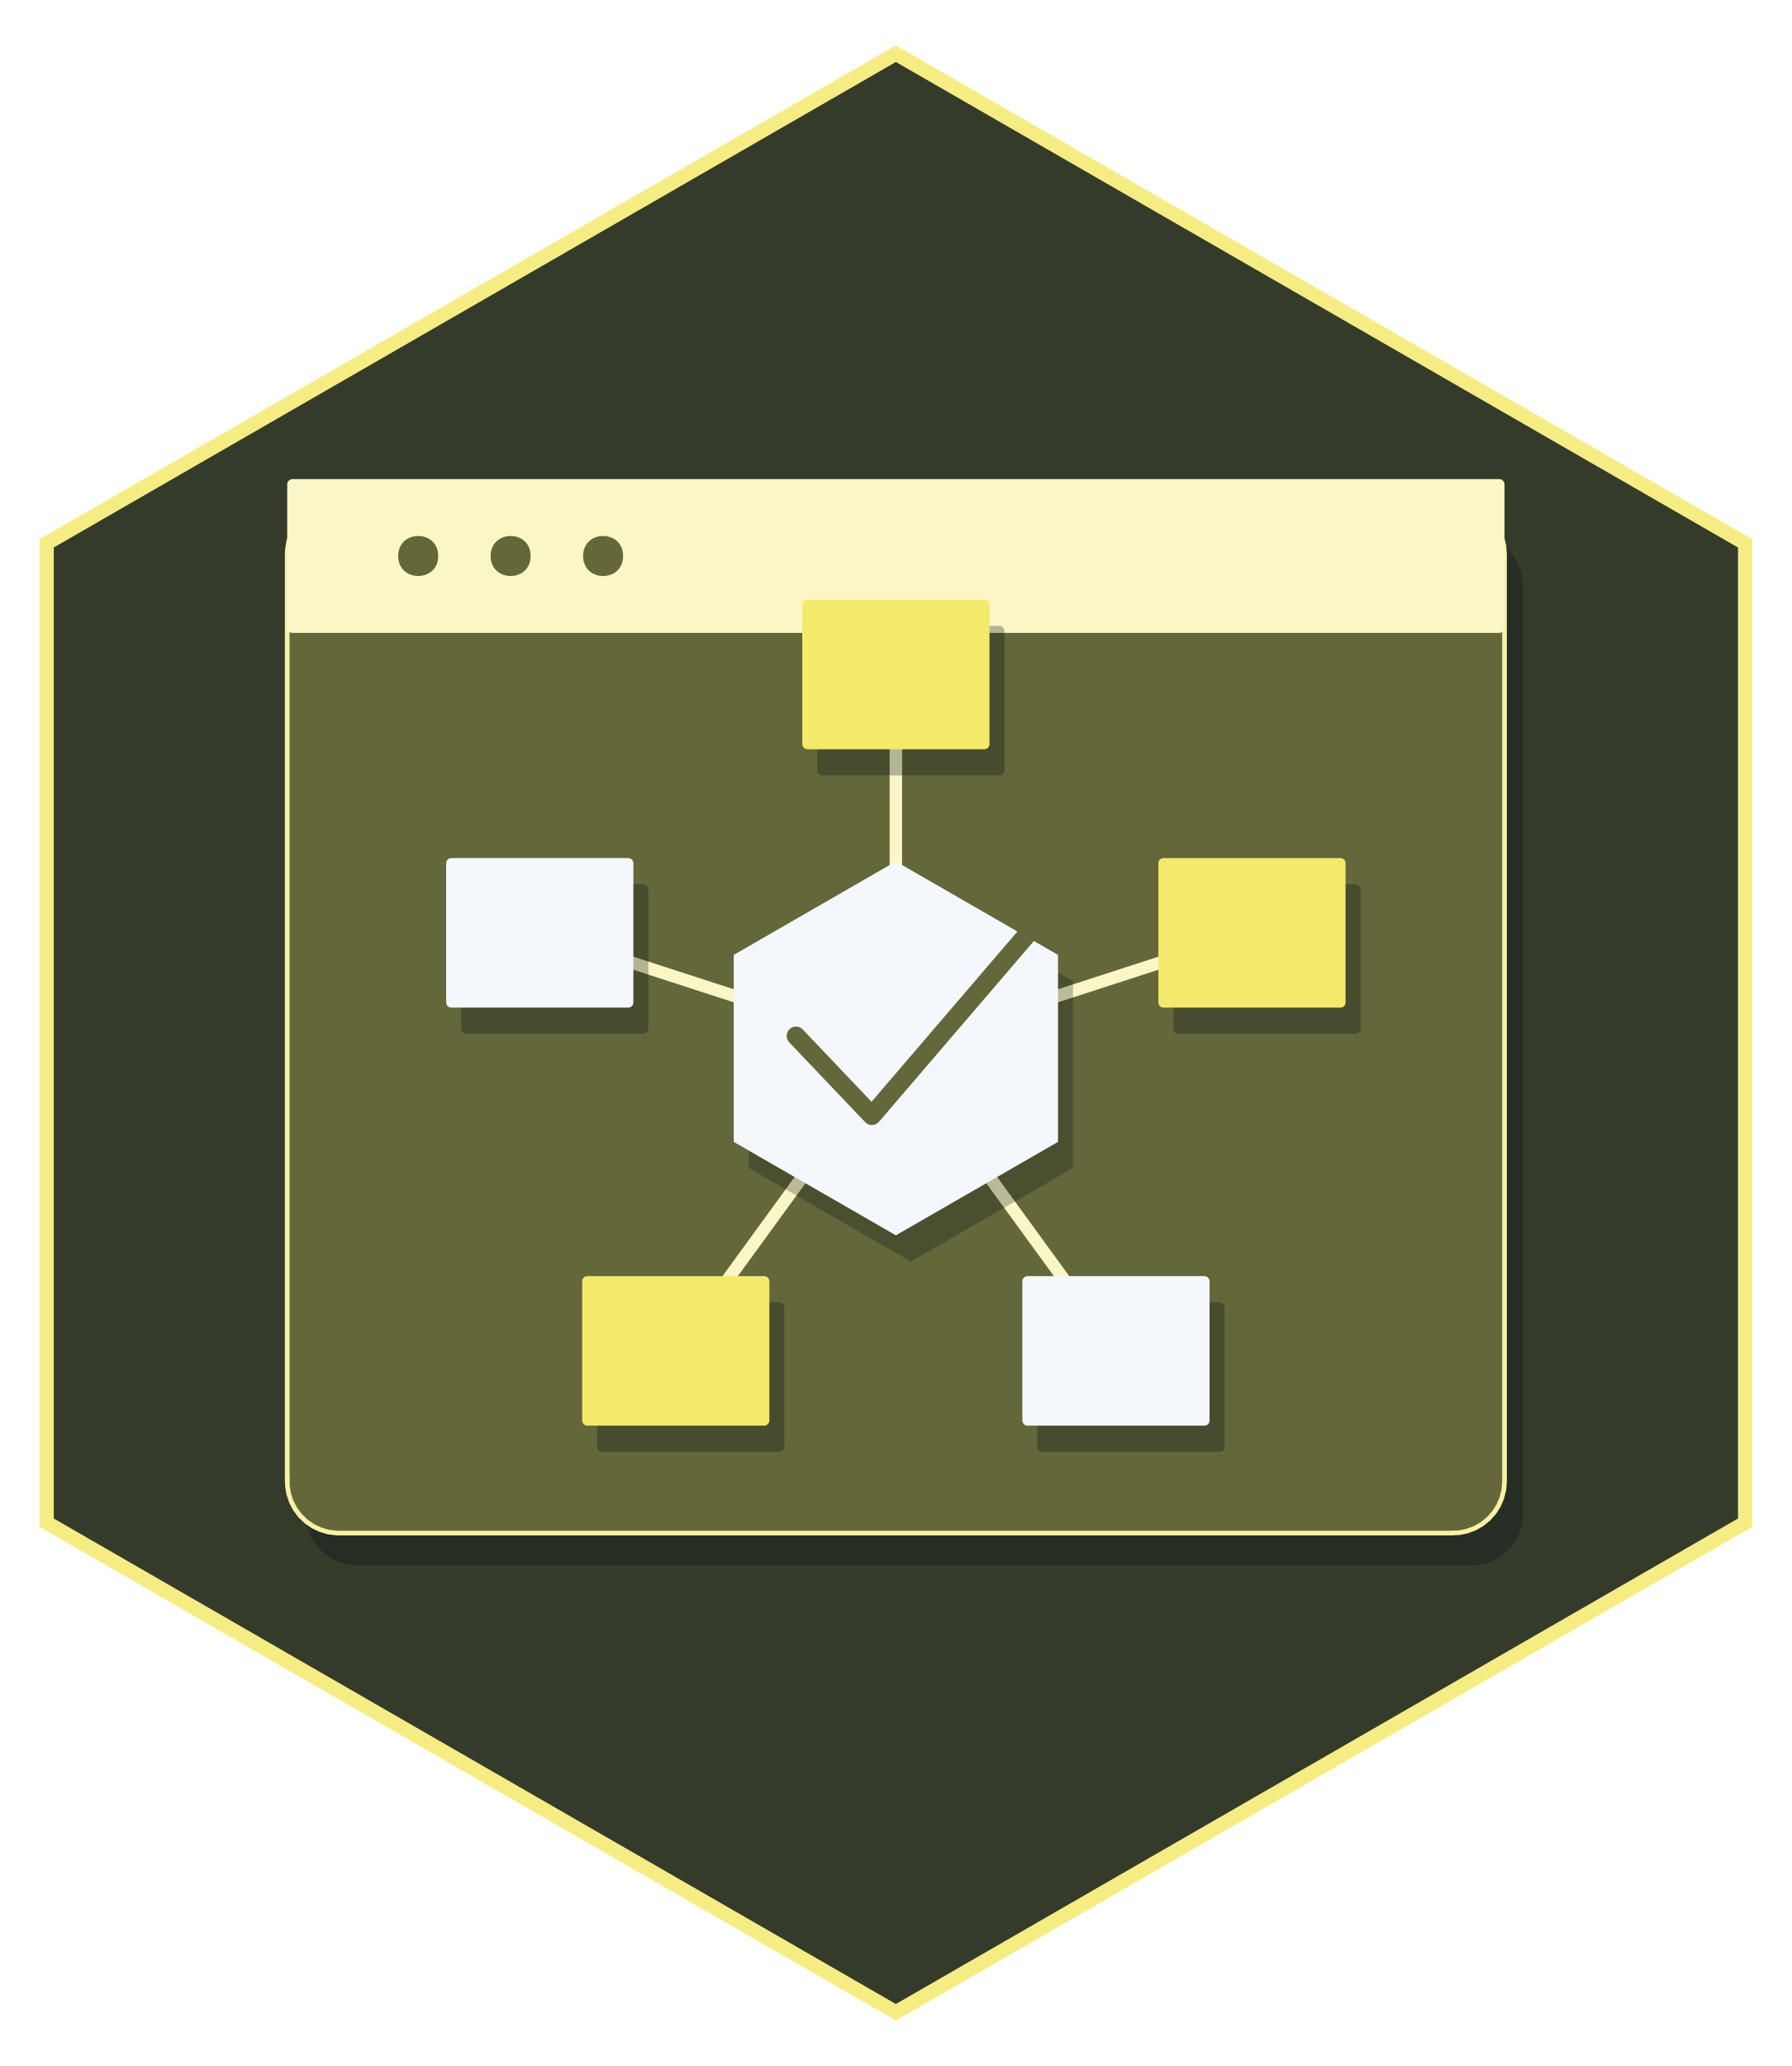
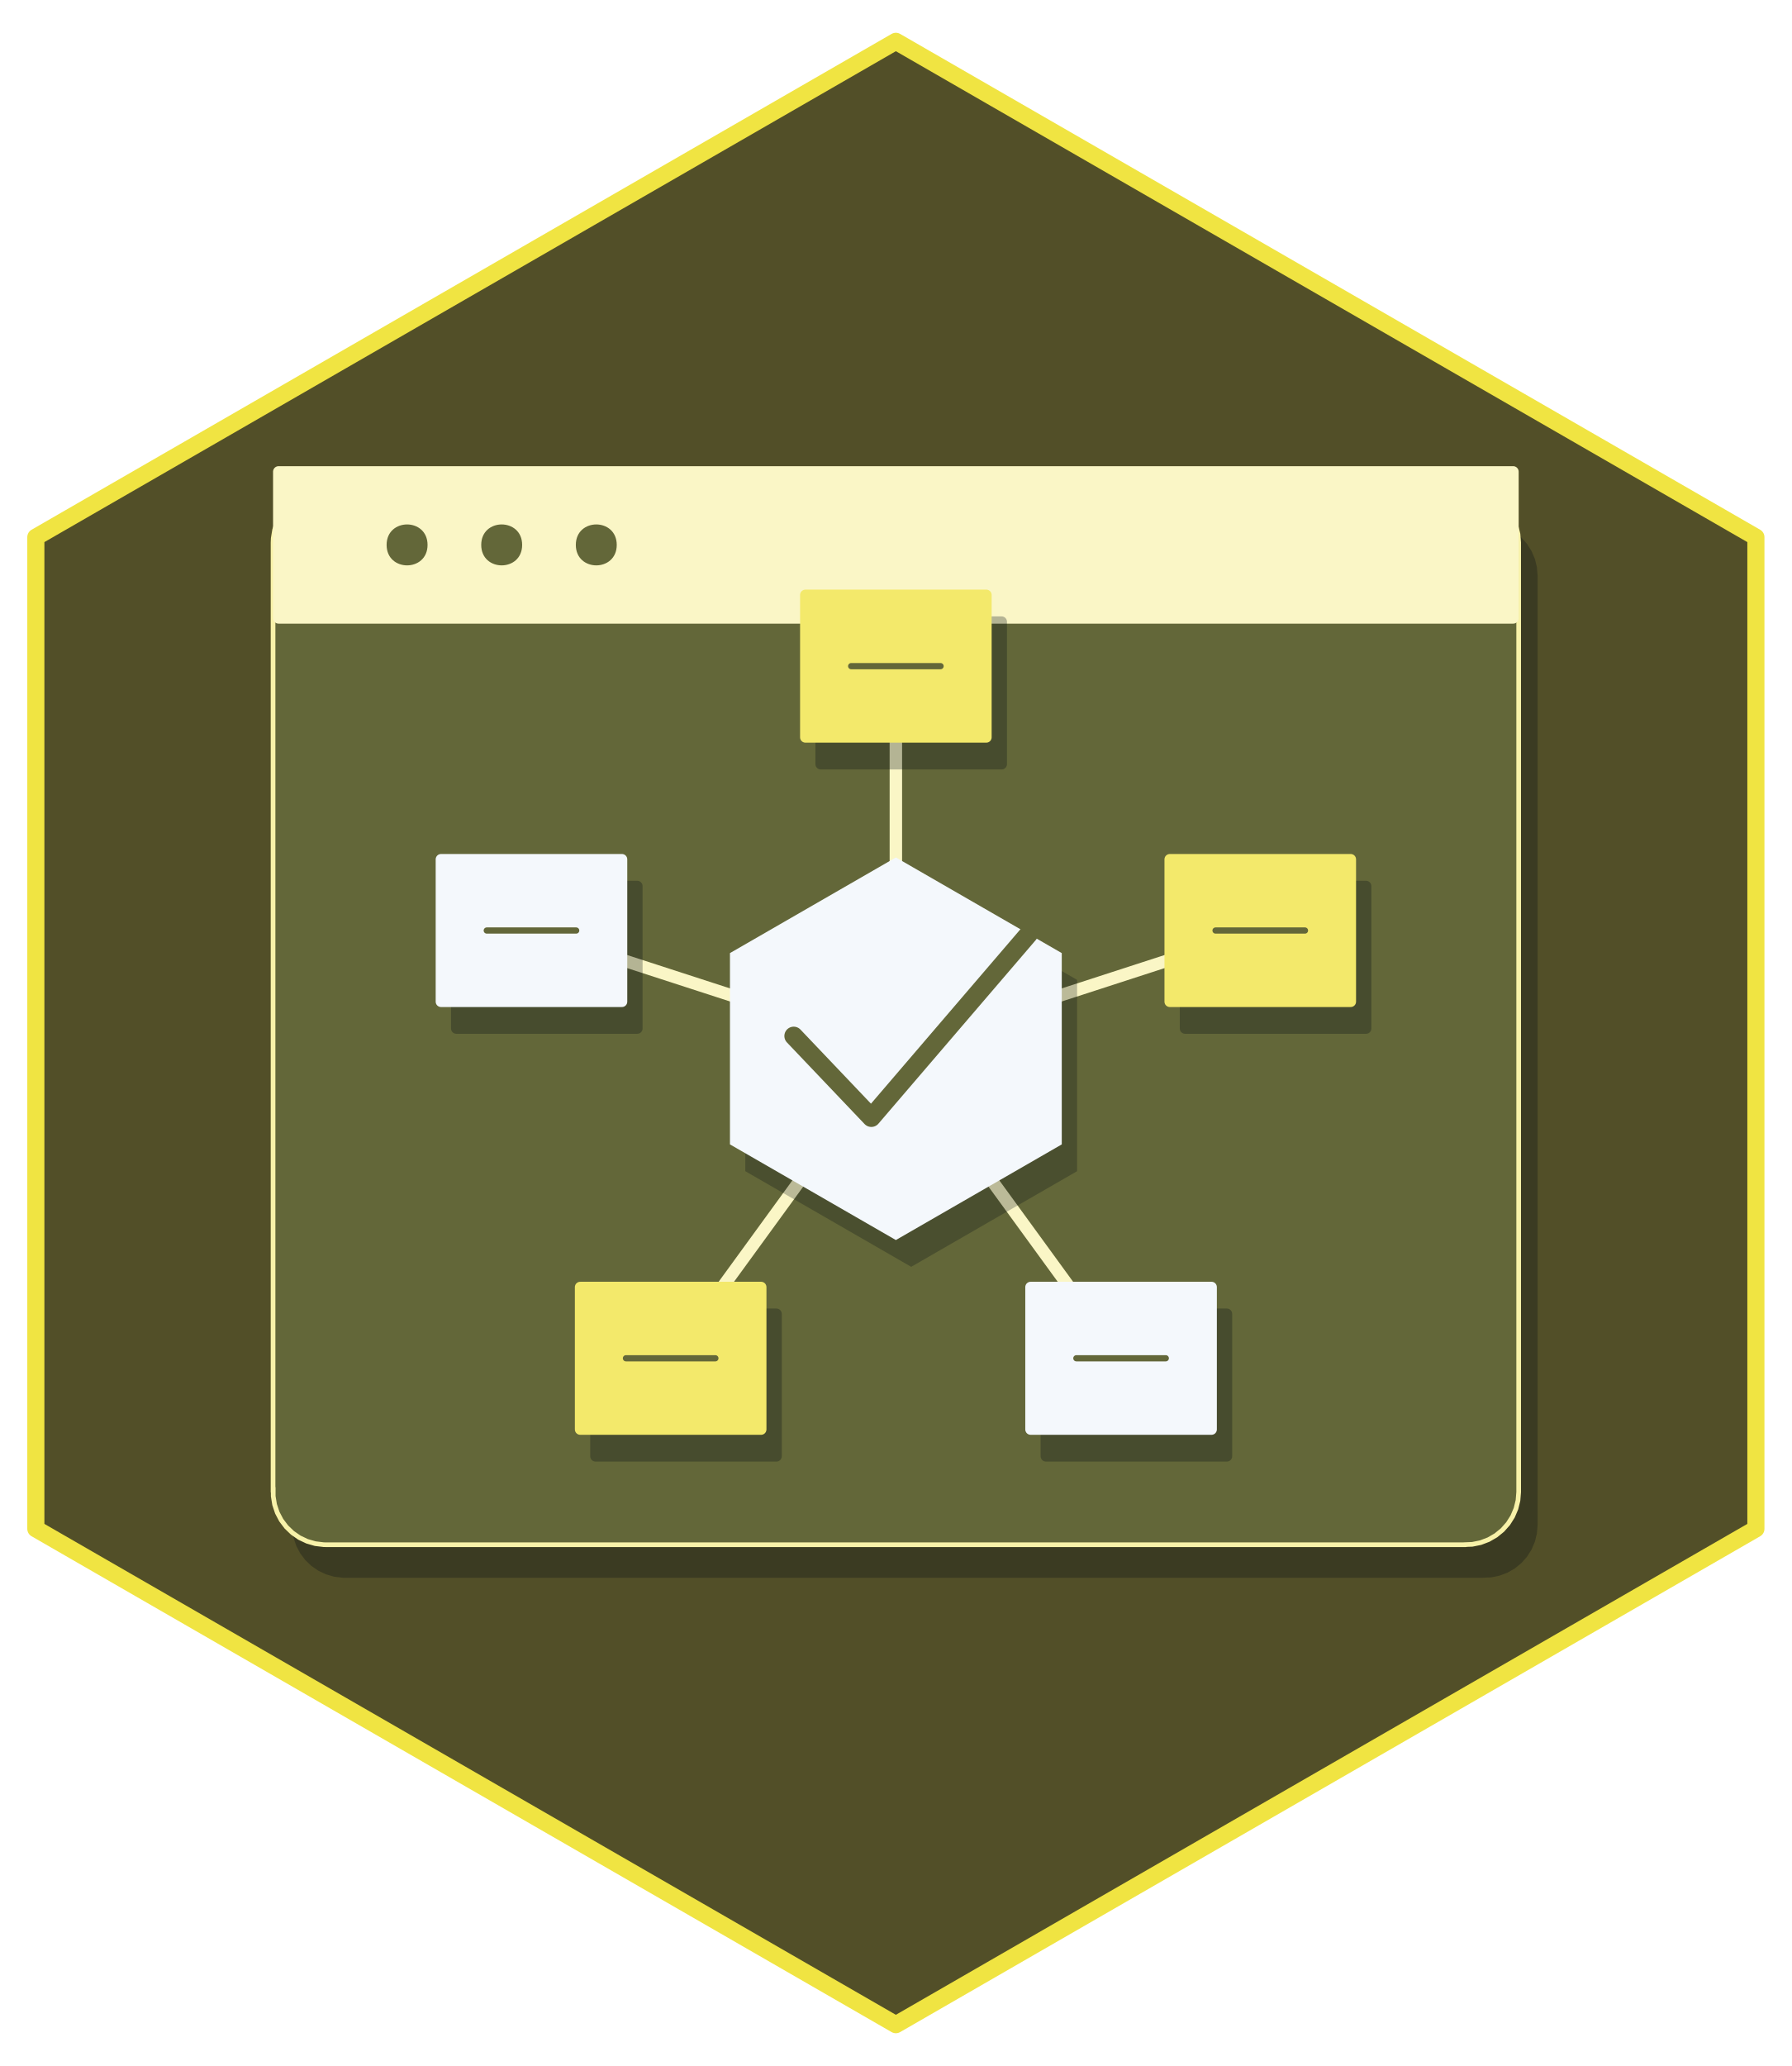
- <svg xmlns="http://www.w3.org/2000/svg" width="432" height="498" viewBox="0 0 432 498">
-   <path fill-rule="nonzero" fill="rgb(100%, 100%, 100%)" fill-opacity="1" d="M 216 4.98 L 427.68 126.988 L 427.68 371.012 L 216 493.02 L 4.32 371.012 L 4.32 126.988 Z M 216 4.98 " />
-   <path fill-rule="nonzero" fill="rgb(96.078%, 92.941%, 51.765%)" fill-opacity="1" d="M 216 10.957 L 422.496 129.977 L 422.496 368.023 L 216 487.043 L 9.504 368.023 L 9.504 129.977 Z M 216 10.957 " />
-   <path fill-rule="nonzero" fill="rgb(20.784%, 23.137%, 16.863%)" fill-opacity="1" d="M 216 14.941 L 419.039 131.969 L 419.039 366.031 L 216 483.059 L 12.961 366.031 L 12.961 131.969 Z M 216 14.941 " />
-   <path fill-rule="nonzero" fill="rgb(1.176%, 3.922%, 7.059%)" fill-opacity="0.278" d="M 86.133 377.332 L 354.785 377.332 L 354.281 377.32 L 356.281 377.242 L 358.242 376.84 L 360.109 376.133 L 361.84 375.133 L 363.391 373.867 L 364.715 372.371 L 365.785 370.68 L 366.57 368.84 L 367.047 366.898 L 367.207 364.906 L 367.207 141.254 L 367.047 139.262 L 366.57 137.32 L 365.785 135.48 L 364.715 133.789 L 363.391 132.293 L 361.84 131.027 L 360.109 130.027 L 358.242 129.32 L 356.281 128.918 L 354.785 128.828 L 86.133 128.828 L 87.629 128.918 L 85.633 128.84 L 83.648 129.078 L 81.727 129.637 L 79.922 130.492 L 78.273 131.629 L 76.832 133.016 L 75.633 134.613 L 74.703 136.383 L 74.07 138.281 L 73.75 140.254 L 73.707 141.254 L 73.707 364.906 L 73.75 363.906 L 73.75 365.906 L 74.07 367.879 L 74.703 369.777 L 75.633 371.547 L 76.832 373.145 L 78.273 374.531 L 79.922 375.668 L 81.727 376.523 L 83.648 377.082 L 85.633 377.32 Z M 86.133 377.332 " />
-   <path fill-rule="nonzero" fill="rgb(38.824%, 40.392%, 22.353%)" fill-opacity="1" stroke-width="1.125" stroke-linecap="round" stroke-linejoin="round" stroke="rgb(97.255%, 94.902%, 66.275%)" stroke-opacity="1" stroke-miterlimit="10" d="M 81.676 369.543 L 350.324 369.543 L 349.824 369.531 L 351.824 369.453 L 353.781 369.051 L 355.652 368.344 L 357.383 367.344 L 358.934 366.078 L 360.258 364.582 L 361.328 362.891 L 362.109 361.051 L 362.59 359.109 L 362.75 357.117 L 362.75 133.465 L 362.59 131.473 L 362.109 129.531 L 361.328 127.691 L 360.258 126 L 358.934 124.504 L 357.383 123.238 L 355.652 122.238 L 353.781 121.531 L 351.824 121.129 L 350.324 121.039 L 81.676 121.039 L 83.172 121.129 L 81.176 121.051 L 79.188 121.289 L 77.27 121.848 L 75.461 122.703 L 73.816 123.84 L 72.375 125.227 L 71.172 126.824 L 70.242 128.594 L 69.609 130.492 L 69.289 132.465 L 69.25 133.465 L 69.25 357.117 L 69.289 356.117 L 69.289 358.117 L 69.609 360.09 L 70.242 361.988 L 71.172 363.758 L 72.375 365.355 L 73.816 366.742 L 75.461 367.879 L 77.27 368.734 L 79.188 369.293 L 81.176 369.531 Z M 81.676 369.543 " />
-   <path fill-rule="nonzero" fill="rgb(98.039%, 96.471%, 77.647%)" fill-opacity="1" d="M 70.547 152.566 L 361.453 152.566 L 361.398 152.566 L 361.609 152.555 L 361.812 152.516 L 362.008 152.441 L 362.191 152.336 L 362.352 152.203 L 362.488 152.047 L 362.602 151.871 L 362.684 151.68 L 362.734 151.477 L 362.75 151.266 L 362.75 116.773 L 362.734 116.566 L 362.684 116.363 L 362.602 116.172 L 362.488 115.992 L 362.352 115.836 L 362.191 115.707 L 362.008 115.602 L 361.812 115.527 L 361.609 115.484 L 361.453 115.477 L 70.547 115.477 L 70.703 115.484 L 70.496 115.477 L 70.289 115.5 L 70.086 115.559 L 69.898 115.648 L 69.727 115.77 L 69.574 115.914 L 69.449 116.078 L 69.352 116.266 L 69.289 116.465 L 69.254 116.668 L 69.25 116.773 L 69.25 151.266 L 69.254 151.164 L 69.254 151.371 L 69.289 151.578 L 69.352 151.777 L 69.449 151.961 L 69.574 152.129 L 69.727 152.273 L 69.898 152.391 L 70.086 152.48 L 70.289 152.539 L 70.496 152.566 Z M 70.547 152.566 " />
-   <path fill-rule="nonzero" fill="rgb(38.824%, 40.392%, 22.353%)" fill-opacity="1" d="M 105.652 134.02 C 105.652 140.449 96.008 140.449 96.008 134.02 C 96.008 127.59 105.652 127.59 105.652 134.02 " />
-   <path fill-rule="nonzero" fill="rgb(38.824%, 40.392%, 22.353%)" fill-opacity="1" d="M 127.941 134.02 C 127.941 140.449 118.297 140.449 118.297 134.02 C 118.297 127.59 127.941 127.59 127.941 134.02 " />
-   <path fill-rule="nonzero" fill="rgb(38.824%, 40.392%, 22.353%)" fill-opacity="1" d="M 150.234 134.02 C 150.234 140.449 140.59 140.449 140.59 134.02 C 140.59 127.59 150.234 127.59 150.234 134.02 " />
-   <path fill="none" stroke-width="3" stroke-linecap="round" stroke-linejoin="round" stroke="rgb(98.039%, 96.471%, 77.647%)" stroke-opacity="1" stroke-miterlimit="10" d="M 216 252.711 L 216 162.578 " />
-   <path fill-rule="nonzero" fill="rgb(1.176%, 3.922%, 7.059%)" fill-opacity="0.278" d="M 198.305 186.914 L 240.918 186.914 L 240.867 186.914 L 241.07 186.906 L 241.27 186.863 L 241.461 186.793 L 241.637 186.691 L 241.793 186.562 L 241.93 186.41 L 242.035 186.238 L 242.117 186.051 L 242.164 185.855 L 242.18 185.652 L 242.18 152.125 L 242.164 151.922 L 242.117 151.727 L 242.035 151.539 L 241.93 151.367 L 241.793 151.215 L 241.637 151.086 L 241.461 150.984 L 241.27 150.914 L 241.07 150.871 L 240.918 150.863 L 198.305 150.863 L 198.457 150.871 L 198.254 150.863 L 198.051 150.891 L 197.855 150.945 L 197.672 151.031 L 197.504 151.148 L 197.359 151.289 L 197.238 151.449 L 197.141 151.629 L 197.078 151.824 L 197.047 152.023 L 197.043 152.125 L 197.043 185.652 L 197.047 185.551 L 197.047 185.754 L 197.078 185.953 L 197.141 186.148 L 197.238 186.328 L 197.359 186.488 L 197.504 186.629 L 197.672 186.746 L 197.855 186.832 L 198.051 186.891 L 198.254 186.914 Z M 198.305 186.914 " />
-   <path fill-rule="nonzero" fill="rgb(95.294%, 91.373%, 41.961%)" fill-opacity="1" d="M 194.691 180.605 L 237.309 180.605 L 237.258 180.605 L 237.461 180.598 L 237.66 180.555 L 237.848 180.484 L 238.023 180.383 L 238.184 180.254 L 238.316 180.102 L 238.426 179.93 L 238.504 179.742 L 238.555 179.547 L 238.57 179.344 L 238.57 145.816 L 238.555 145.613 L 238.504 145.418 L 238.426 145.23 L 238.316 145.059 L 238.184 144.906 L 238.023 144.777 L 237.848 144.676 L 237.66 144.605 L 237.461 144.562 L 237.309 144.555 L 194.691 144.555 L 194.844 144.562 L 194.641 144.555 L 194.441 144.578 L 194.246 144.637 L 194.062 144.723 L 193.895 144.84 L 193.746 144.98 L 193.625 145.141 L 193.531 145.32 L 193.469 145.516 L 193.434 145.715 L 193.43 145.816 L 193.43 179.344 L 193.434 179.242 L 193.434 179.445 L 193.469 179.645 L 193.531 179.84 L 193.625 180.02 L 193.746 180.18 L 193.895 180.32 L 194.062 180.438 L 194.246 180.523 L 194.441 180.582 L 194.641 180.605 Z M 194.691 180.605 " />
-   <path fill="none" stroke-width="3" stroke-linecap="round" stroke-linejoin="round" stroke="rgb(98.039%, 96.471%, 77.647%)" stroke-opacity="1" stroke-miterlimit="10" d="M 216 252.711 L 130.141 224.859 " />
-   <path fill-rule="nonzero" fill="rgb(1.176%, 3.922%, 7.059%)" fill-opacity="0.278" d="M 112.441 249.191 L 155.059 249.191 L 155.008 249.191 L 155.211 249.184 L 155.41 249.145 L 155.598 249.07 L 155.773 248.969 L 155.934 248.84 L 156.066 248.688 L 156.176 248.516 L 156.254 248.332 L 156.305 248.133 L 156.32 247.93 L 156.32 214.402 L 156.305 214.199 L 156.254 214.004 L 156.176 213.816 L 156.066 213.645 L 155.934 213.492 L 155.773 213.363 L 155.598 213.262 L 155.41 213.191 L 155.211 213.148 L 155.059 213.141 L 112.441 213.141 L 112.594 213.148 L 112.391 213.141 L 112.191 213.168 L 111.996 213.223 L 111.812 213.309 L 111.645 213.426 L 111.496 213.566 L 111.375 213.727 L 111.281 213.906 L 111.219 214.102 L 111.184 214.301 L 111.18 214.402 L 111.18 247.93 L 111.184 247.828 L 111.184 248.031 L 111.219 248.234 L 111.281 248.426 L 111.375 248.605 L 111.496 248.766 L 111.645 248.906 L 111.812 249.023 L 111.996 249.109 L 112.191 249.168 L 112.391 249.191 Z M 112.441 249.191 " />
-   <path fill-rule="nonzero" fill="rgb(95.686%, 97.255%, 98.824%)" fill-opacity="1" d="M 108.832 242.883 L 151.445 242.883 L 151.395 242.883 L 151.598 242.875 L 151.797 242.832 L 151.988 242.762 L 152.164 242.66 L 152.32 242.531 L 152.457 242.379 L 152.566 242.207 L 152.645 242.02 L 152.691 241.824 L 152.711 241.621 L 152.711 208.094 L 152.691 207.891 L 152.645 207.695 L 152.566 207.508 L 152.457 207.336 L 152.32 207.184 L 152.164 207.055 L 151.988 206.953 L 151.797 206.883 L 151.598 206.84 L 151.445 206.832 L 108.832 206.832 L 108.984 206.84 L 108.781 206.832 L 108.578 206.855 L 108.383 206.914 L 108.199 207 L 108.031 207.117 L 107.887 207.258 L 107.766 207.418 L 107.672 207.598 L 107.605 207.793 L 107.574 207.992 L 107.57 208.094 L 107.57 241.621 L 107.574 241.52 L 107.574 241.723 L 107.605 241.922 L 107.672 242.117 L 107.766 242.297 L 107.887 242.457 L 108.031 242.598 L 108.199 242.715 L 108.383 242.801 L 108.578 242.859 L 108.781 242.883 Z M 108.832 242.883 " />
-   <path fill="none" stroke-width="3" stroke-linecap="round" stroke-linejoin="round" stroke="rgb(98.039%, 96.471%, 77.647%)" stroke-opacity="1" stroke-miterlimit="10" d="M 216 252.711 L 162.934 325.625 " />
-   <path fill-rule="nonzero" fill="rgb(1.176%, 3.922%, 7.059%)" fill-opacity="0.278" d="M 145.238 349.961 L 187.855 349.961 L 187.805 349.957 L 188.008 349.949 L 188.207 349.91 L 188.395 349.84 L 188.57 349.738 L 188.727 349.609 L 188.863 349.457 L 188.973 349.285 L 189.051 349.098 L 189.102 348.898 L 189.117 348.699 L 189.117 315.172 L 189.102 314.969 L 189.051 314.77 L 188.973 314.582 L 188.863 314.41 L 188.727 314.262 L 188.57 314.133 L 188.395 314.031 L 188.207 313.957 L 188.008 313.918 L 187.855 313.906 L 145.238 313.906 L 145.391 313.918 L 145.188 313.91 L 144.984 313.934 L 144.789 313.988 L 144.605 314.078 L 144.441 314.191 L 144.293 314.332 L 144.172 314.496 L 144.078 314.676 L 144.012 314.867 L 143.98 315.07 L 143.977 315.172 L 143.977 348.699 L 143.98 348.598 L 143.98 348.801 L 144.012 349 L 144.078 349.191 L 144.172 349.371 L 144.293 349.535 L 144.441 349.676 L 144.605 349.789 L 144.789 349.879 L 144.984 349.934 L 145.188 349.957 Z M 145.238 349.961 " />
-   <path fill-rule="nonzero" fill="rgb(95.294%, 91.373%, 41.961%)" fill-opacity="1" d="M 141.629 343.652 L 184.242 343.652 L 184.191 343.648 L 184.395 343.641 L 184.594 343.602 L 184.785 343.527 L 184.961 343.426 L 185.117 343.301 L 185.25 343.148 L 185.359 342.977 L 185.441 342.789 L 185.488 342.59 L 185.504 342.391 L 185.504 308.859 L 185.488 308.66 L 185.441 308.461 L 185.359 308.273 L 185.25 308.102 L 185.117 307.949 L 184.961 307.824 L 184.785 307.723 L 184.594 307.648 L 184.395 307.609 L 184.242 307.598 L 141.629 307.598 L 141.777 307.609 L 141.578 307.602 L 141.375 307.625 L 141.18 307.68 L 140.996 307.77 L 140.828 307.883 L 140.684 308.023 L 140.562 308.188 L 140.465 308.367 L 140.402 308.559 L 140.371 308.758 L 140.367 308.859 L 140.367 342.391 L 140.371 342.289 L 140.371 342.492 L 140.402 342.691 L 140.465 342.883 L 140.562 343.062 L 140.684 343.227 L 140.828 343.367 L 140.996 343.48 L 141.18 343.57 L 141.375 343.625 L 141.578 343.648 Z M 141.629 343.652 " />
-   <path fill="none" stroke-width="3" stroke-linecap="round" stroke-linejoin="round" stroke="rgb(98.039%, 96.471%, 77.647%)" stroke-opacity="1" stroke-miterlimit="10" d="M 216 252.711 L 269.066 325.625 " />
-   <path fill-rule="nonzero" fill="rgb(1.176%, 3.922%, 7.059%)" fill-opacity="0.278" d="M 251.367 349.961 L 293.984 349.961 L 293.934 349.957 L 294.137 349.949 L 294.336 349.91 L 294.523 349.84 L 294.699 349.738 L 294.859 349.609 L 294.992 349.457 L 295.102 349.285 L 295.18 349.098 L 295.23 348.898 L 295.246 348.699 L 295.246 315.172 L 295.23 314.969 L 295.18 314.77 L 295.102 314.582 L 294.992 314.41 L 294.859 314.262 L 294.699 314.133 L 294.523 314.031 L 294.336 313.957 L 294.137 313.918 L 293.984 313.906 L 251.367 313.906 L 251.52 313.918 L 251.316 313.91 L 251.117 313.934 L 250.922 313.988 L 250.738 314.078 L 250.57 314.191 L 250.422 314.332 L 250.301 314.496 L 250.207 314.676 L 250.145 314.867 L 250.109 315.07 L 250.105 315.172 L 250.105 348.699 L 250.109 348.598 L 250.109 348.801 L 250.145 349 L 250.207 349.191 L 250.301 349.371 L 250.422 349.535 L 250.57 349.676 L 250.738 349.789 L 250.922 349.879 L 251.117 349.934 L 251.316 349.957 Z M 251.367 349.961 " />
-   <path fill-rule="nonzero" fill="rgb(95.686%, 97.255%, 98.824%)" fill-opacity="1" d="M 247.758 343.652 L 290.371 343.652 L 290.32 343.648 L 290.523 343.641 L 290.723 343.602 L 290.914 343.527 L 291.09 343.426 L 291.246 343.301 L 291.383 343.148 L 291.488 342.977 L 291.57 342.789 L 291.617 342.59 L 291.633 342.391 L 291.633 308.859 L 291.617 308.66 L 291.57 308.461 L 291.488 308.273 L 291.383 308.102 L 291.246 307.949 L 291.09 307.824 L 290.914 307.723 L 290.723 307.648 L 290.523 307.609 L 290.371 307.598 L 247.758 307.598 L 247.91 307.609 L 247.707 307.602 L 247.504 307.625 L 247.309 307.68 L 247.125 307.77 L 246.957 307.883 L 246.812 308.023 L 246.691 308.188 L 246.598 308.367 L 246.531 308.559 L 246.5 308.758 L 246.496 308.859 L 246.496 342.391 L 246.5 342.289 L 246.5 342.492 L 246.531 342.691 L 246.598 342.883 L 246.691 343.062 L 246.812 343.227 L 246.957 343.367 L 247.125 343.48 L 247.309 343.57 L 247.504 343.625 L 247.707 343.648 Z M 247.758 343.652 " />
-   <path fill="none" stroke-width="3" stroke-linecap="round" stroke-linejoin="round" stroke="rgb(98.039%, 96.471%, 77.647%)" stroke-opacity="1" stroke-miterlimit="10" d="M 216 252.711 L 301.859 224.859 " />
-   <path fill-rule="nonzero" fill="rgb(1.176%, 3.922%, 7.059%)" fill-opacity="0.278" d="M 284.164 249.191 L 326.781 249.191 L 326.73 249.191 L 326.934 249.184 L 327.133 249.145 L 327.32 249.07 L 327.496 248.969 L 327.652 248.84 L 327.789 248.688 L 327.898 248.516 L 327.977 248.332 L 328.027 248.133 L 328.043 247.93 L 328.043 214.402 L 328.027 214.199 L 327.977 214.004 L 327.898 213.816 L 327.789 213.645 L 327.652 213.492 L 327.496 213.363 L 327.32 213.262 L 327.133 213.191 L 326.934 213.148 L 326.781 213.141 L 284.164 213.141 L 284.316 213.148 L 284.113 213.141 L 283.91 213.168 L 283.715 213.223 L 283.531 213.309 L 283.367 213.426 L 283.219 213.566 L 283.098 213.727 L 283.004 213.906 L 282.938 214.102 L 282.906 214.301 L 282.902 214.402 L 282.902 247.93 L 282.906 247.828 L 282.906 248.031 L 282.938 248.234 L 283.004 248.426 L 283.098 248.605 L 283.219 248.766 L 283.367 248.906 L 283.531 249.023 L 283.715 249.109 L 283.91 249.168 L 284.113 249.191 Z M 284.164 249.191 " />
-   <path fill-rule="nonzero" fill="rgb(95.294%, 91.373%, 41.961%)" fill-opacity="1" d="M 280.555 242.883 L 323.168 242.883 L 323.117 242.883 L 323.32 242.875 L 323.52 242.832 L 323.711 242.762 L 323.887 242.66 L 324.043 242.531 L 324.176 242.379 L 324.285 242.207 L 324.367 242.02 L 324.414 241.824 L 324.43 241.621 L 324.43 208.094 L 324.414 207.891 L 324.367 207.695 L 324.285 207.508 L 324.176 207.336 L 324.043 207.184 L 323.887 207.055 L 323.711 206.953 L 323.52 206.883 L 323.32 206.84 L 323.168 206.832 L 280.555 206.832 L 280.703 206.84 L 280.5 206.832 L 280.301 206.855 L 280.105 206.914 L 279.922 207 L 279.754 207.117 L 279.609 207.258 L 279.484 207.418 L 279.391 207.598 L 279.328 207.793 L 279.297 207.992 L 279.289 208.094 L 279.289 241.621 L 279.297 241.52 L 279.297 241.723 L 279.328 241.922 L 279.391 242.117 L 279.484 242.297 L 279.609 242.457 L 279.754 242.598 L 279.922 242.715 L 280.105 242.801 L 280.301 242.859 L 280.5 242.883 Z M 280.555 242.883 " />
-   <path fill-rule="nonzero" fill="rgb(1.176%, 3.922%, 7.059%)" fill-opacity="0.251" d="M 219.609 213.953 L 180.52 236.484 L 180.52 281.551 L 219.609 304.082 L 258.703 281.551 L 258.703 236.484 Z M 219.609 213.953 " />
-   <path fill-rule="nonzero" fill="rgb(95.686%, 97.255%, 98.824%)" fill-opacity="1" d="M 216 207.645 L 176.906 230.176 L 176.906 275.242 L 216 297.773 L 255.094 275.242 L 255.094 230.176 Z M 216 207.645 " />
-   <path fill="none" stroke-width="4.5" stroke-linecap="round" stroke-linejoin="round" stroke="rgb(38.824%, 40.392%, 22.353%)" stroke-opacity="1" stroke-miterlimit="10" d="M 191.926 249.703 L 210.223 268.934 L 247.297 225.672 " />
+ <svg xmlns="http://www.w3.org/2000/svg" width="432pt" height="498pt" viewBox="0 0 432 498">
+   <path fill-rule="nonzero" fill="rgb(32.157%, 30.98%, 15.686%)" fill-opacity="1" stroke-width="4.125" stroke-linecap="round" stroke-linejoin="round" stroke="rgb(94.118%, 89.412%, 25.882%)" stroke-opacity="1" stroke-miterlimit="10" d="M 216 9.961 L 423.359 129.48 L 423.359 368.52 L 216 488.039 L 8.641 368.52 L 8.641 129.48 Z M 216 9.961 " />
+   <path fill-rule="nonzero" fill="rgb(1.176%, 3.922%, 7.059%)" fill-opacity="0.278" d="M 83.113 380.316 L 358.012 380.316 L 357.5 380.305 L 359.543 380.223 L 361.547 379.812 L 363.461 379.09 L 365.234 378.066 L 366.82 376.773 L 368.176 375.238 L 369.27 373.512 L 370.07 371.629 L 370.559 369.641 L 370.727 367.602 L 370.727 138.746 L 370.559 136.707 L 370.07 134.723 L 369.27 132.84 L 368.176 131.109 L 366.82 129.578 L 365.234 128.285 L 363.461 127.262 L 361.547 126.535 L 359.543 126.125 L 358.012 126.035 L 83.113 126.035 L 84.645 126.125 L 82.602 126.043 L 80.57 126.289 L 78.605 126.859 L 76.754 127.738 L 75.07 128.898 L 73.598 130.316 L 72.367 131.953 L 71.418 133.766 L 70.77 135.703 L 70.441 137.723 L 70.398 138.746 L 70.398 367.602 L 70.441 366.578 L 70.441 368.625 L 70.77 370.645 L 71.418 372.586 L 72.367 374.398 L 73.598 376.035 L 75.07 377.449 L 76.754 378.613 L 78.605 379.488 L 80.57 380.059 L 82.602 380.305 Z M 83.113 380.316 " />
+   <path fill-rule="nonzero" fill="rgb(38.824%, 40.392%, 22.353%)" fill-opacity="1" stroke-width="1.125" stroke-linecap="round" stroke-linejoin="round" stroke="rgb(97.255%, 94.902%, 66.275%)" stroke-opacity="1" stroke-miterlimit="10" d="M 78.551 372.348 L 353.449 372.348 L 352.938 372.336 L 354.98 372.254 L 356.988 371.844 L 358.898 371.117 L 360.672 370.094 L 362.258 368.801 L 363.613 367.27 L 364.707 365.539 L 365.508 363.66 L 366 361.672 L 366.164 359.633 L 366.164 130.777 L 366 128.738 L 365.508 126.75 L 364.707 124.867 L 363.613 123.141 L 362.258 121.609 L 360.672 120.312 L 358.898 119.289 L 356.988 118.566 L 354.98 118.156 L 353.449 118.062 L 78.551 118.062 L 80.082 118.156 L 78.039 118.074 L 76.008 118.32 L 74.043 118.891 L 72.195 119.766 L 70.512 120.93 L 69.035 122.348 L 67.805 123.98 L 66.855 125.793 L 66.207 127.734 L 65.879 129.754 L 65.836 130.777 L 65.836 359.633 L 65.879 358.609 L 65.879 360.656 L 66.207 362.676 L 66.855 364.617 L 67.805 366.426 L 69.035 368.062 L 70.512 369.48 L 72.195 370.645 L 74.043 371.52 L 76.008 372.09 L 78.039 372.336 Z M 78.551 372.348 " />
+   <path fill-rule="nonzero" fill="rgb(98.039%, 96.471%, 77.647%)" fill-opacity="1" d="M 67.164 150.324 L 364.836 150.324 L 364.781 150.32 L 364.996 150.312 L 365.203 150.27 L 365.406 150.195 L 365.59 150.086 L 365.754 149.953 L 365.898 149.793 L 366.012 149.613 L 366.094 149.414 L 366.145 149.207 L 366.164 148.996 L 366.164 113.699 L 366.145 113.484 L 366.094 113.277 L 366.012 113.082 L 365.898 112.902 L 365.754 112.742 L 365.59 112.605 L 365.406 112.5 L 365.203 112.422 L 364.996 112.379 L 364.836 112.371 L 67.164 112.371 L 67.324 112.379 L 67.113 112.371 L 66.898 112.398 L 66.695 112.457 L 66.5 112.547 L 66.324 112.668 L 66.172 112.816 L 66.043 112.988 L 65.941 113.18 L 65.875 113.379 L 65.84 113.59 L 65.836 113.699 L 65.836 148.996 L 65.84 148.887 L 65.84 149.102 L 65.875 149.312 L 65.941 149.516 L 66.043 149.703 L 66.172 149.875 L 66.324 150.023 L 66.5 150.145 L 66.695 150.238 L 66.898 150.297 L 67.113 150.32 Z M 67.164 150.324 " />
+   <path fill-rule="nonzero" fill="rgb(38.824%, 40.392%, 22.353%)" fill-opacity="1" d="M 103.086 131.348 C 103.086 137.926 93.215 137.926 93.215 131.348 C 93.215 124.77 103.086 124.77 103.086 131.348 " />
+   <path fill-rule="nonzero" fill="rgb(38.824%, 40.392%, 22.353%)" fill-opacity="1" d="M 125.895 131.348 C 125.895 137.926 116.027 137.926 116.027 131.348 C 116.027 124.77 125.895 124.77 125.895 131.348 " />
+   <path fill-rule="nonzero" fill="rgb(38.824%, 40.392%, 22.353%)" fill-opacity="1" d="M 148.703 131.348 C 148.703 137.926 138.836 137.926 138.836 131.348 C 138.836 124.77 148.703 124.77 148.703 131.348 " />
+   <path fill="none" stroke-width="3" stroke-linecap="round" stroke-linejoin="round" stroke="rgb(98.039%, 96.471%, 77.647%)" stroke-opacity="1" stroke-miterlimit="10" d="M 216 252.797 L 216 160.57 " />
+   <path fill-rule="nonzero" fill="rgb(1.176%, 3.922%, 7.059%)" fill-opacity="0.278" d="M 197.891 185.473 L 241.5 185.473 L 241.445 185.469 L 241.656 185.461 L 241.859 185.422 L 242.051 185.348 L 242.23 185.242 L 242.395 185.109 L 242.531 184.957 L 242.641 184.781 L 242.723 184.59 L 242.773 184.387 L 242.789 184.18 L 242.789 149.871 L 242.773 149.664 L 242.723 149.465 L 242.641 149.273 L 242.531 149.098 L 242.395 148.941 L 242.23 148.809 L 242.051 148.707 L 241.859 148.633 L 241.656 148.59 L 241.5 148.582 L 197.891 148.582 L 198.047 148.59 L 197.84 148.582 L 197.633 148.605 L 197.434 148.664 L 197.246 148.754 L 197.074 148.871 L 196.926 149.016 L 196.801 149.184 L 196.703 149.367 L 196.637 149.562 L 196.605 149.77 L 196.602 149.871 L 196.602 184.18 L 196.605 184.074 L 196.605 184.285 L 196.637 184.488 L 196.703 184.688 L 196.801 184.871 L 196.926 185.035 L 197.074 185.18 L 197.246 185.297 L 197.434 185.387 L 197.633 185.445 L 197.84 185.469 Z M 197.891 185.473 " />
+   <path fill-rule="nonzero" fill="rgb(95.294%, 91.373%, 41.961%)" fill-opacity="1" d="M 194.195 179.016 L 237.805 179.016 L 237.75 179.016 L 237.961 179.004 L 238.164 178.965 L 238.355 178.891 L 238.535 178.785 L 238.699 178.656 L 238.836 178.5 L 238.945 178.324 L 239.027 178.133 L 239.078 177.93 L 239.094 177.723 L 239.094 143.418 L 239.078 143.211 L 239.027 143.008 L 238.945 142.816 L 238.836 142.641 L 238.699 142.484 L 238.535 142.355 L 238.355 142.25 L 238.164 142.176 L 237.961 142.133 L 237.805 142.125 L 194.195 142.125 L 194.352 142.133 L 194.145 142.125 L 193.938 142.152 L 193.738 142.211 L 193.551 142.297 L 193.379 142.418 L 193.23 142.559 L 193.105 142.727 L 193.008 142.91 L 192.941 143.105 L 192.91 143.312 L 192.906 143.418 L 192.906 177.723 L 192.91 177.621 L 192.91 177.828 L 192.941 178.031 L 193.008 178.23 L 193.105 178.414 L 193.23 178.582 L 193.379 178.723 L 193.551 178.844 L 193.738 178.93 L 193.938 178.988 L 194.145 179.016 Z M 194.195 179.016 " />
+   <path fill="none" stroke-width="1.5" stroke-linecap="round" stroke-linejoin="round" stroke="rgb(38.824%, 40.392%, 22.353%)" stroke-opacity="1" stroke-miterlimit="10" d="M 205.223 160.57 L 226.777 160.57 " />
+   <path fill="none" stroke-width="3" stroke-linecap="round" stroke-linejoin="round" stroke="rgb(98.039%, 96.471%, 77.647%)" stroke-opacity="1" stroke-miterlimit="10" d="M 216 252.797 L 128.141 224.297 " />
+   <path fill-rule="nonzero" fill="rgb(1.176%, 3.922%, 7.059%)" fill-opacity="0.278" d="M 110.035 249.195 L 153.641 249.195 L 153.59 249.195 L 153.797 249.188 L 154 249.145 L 154.195 249.07 L 154.375 248.969 L 154.535 248.836 L 154.672 248.68 L 154.785 248.504 L 154.867 248.316 L 154.914 248.113 L 154.934 247.906 L 154.934 213.598 L 154.914 213.391 L 154.867 213.188 L 154.785 212.996 L 154.672 212.824 L 154.535 212.668 L 154.375 212.535 L 154.195 212.43 L 154 212.359 L 153.797 212.316 L 153.641 212.309 L 110.035 212.309 L 110.191 212.316 L 109.98 212.309 L 109.777 212.332 L 109.578 212.391 L 109.387 212.48 L 109.219 212.598 L 109.066 212.742 L 108.941 212.906 L 108.848 213.094 L 108.781 213.289 L 108.746 213.496 L 108.742 213.598 L 108.742 247.906 L 108.746 247.801 L 108.746 248.008 L 108.781 248.215 L 108.848 248.41 L 108.941 248.598 L 109.066 248.762 L 109.219 248.906 L 109.387 249.023 L 109.578 249.113 L 109.777 249.172 L 109.98 249.195 Z M 110.035 249.195 " />
+   <path fill-rule="nonzero" fill="rgb(95.686%, 97.255%, 98.824%)" fill-opacity="1" d="M 106.34 242.742 L 149.945 242.742 L 149.895 242.738 L 150.102 242.73 L 150.305 242.691 L 150.5 242.617 L 150.68 242.512 L 150.84 242.383 L 150.977 242.227 L 151.09 242.051 L 151.172 241.859 L 151.219 241.656 L 151.238 241.449 L 151.238 207.141 L 151.219 206.934 L 151.172 206.734 L 151.09 206.543 L 150.977 206.367 L 150.84 206.211 L 150.68 206.078 L 150.5 205.977 L 150.305 205.902 L 150.102 205.859 L 149.945 205.852 L 106.34 205.852 L 106.496 205.859 L 106.285 205.852 L 106.082 205.879 L 105.883 205.934 L 105.691 206.023 L 105.523 206.141 L 105.371 206.285 L 105.246 206.453 L 105.152 206.637 L 105.086 206.832 L 105.051 207.039 L 105.047 207.141 L 105.047 241.449 L 105.051 241.348 L 105.051 241.555 L 105.086 241.758 L 105.152 241.957 L 105.246 242.141 L 105.371 242.305 L 105.523 242.449 L 105.691 242.566 L 105.883 242.656 L 106.082 242.715 L 106.285 242.738 Z M 106.34 242.742 " />
+   <path fill="none" stroke-width="1.5" stroke-linecap="round" stroke-linejoin="round" stroke="rgb(38.824%, 40.392%, 22.353%)" stroke-opacity="1" stroke-miterlimit="10" d="M 117.363 224.297 L 138.922 224.297 " />
+   <path fill="none" stroke-width="3" stroke-linecap="round" stroke-linejoin="round" stroke="rgb(98.039%, 96.471%, 77.647%)" stroke-opacity="1" stroke-miterlimit="10" d="M 216 252.797 L 161.699 327.406 " />
+   <path fill-rule="nonzero" fill="rgb(1.176%, 3.922%, 7.059%)" fill-opacity="0.278" d="M 143.594 352.309 L 187.199 352.309 L 187.148 352.305 L 187.355 352.297 L 187.559 352.258 L 187.754 352.184 L 187.934 352.078 L 188.094 351.949 L 188.23 351.793 L 188.344 351.617 L 188.426 351.426 L 188.473 351.223 L 188.492 351.016 L 188.492 316.707 L 188.473 316.5 L 188.426 316.301 L 188.344 316.109 L 188.23 315.934 L 188.094 315.777 L 187.934 315.645 L 187.754 315.543 L 187.559 315.469 L 187.355 315.426 L 187.199 315.418 L 143.594 315.418 L 143.75 315.426 L 143.539 315.418 L 143.336 315.445 L 143.137 315.5 L 142.945 315.59 L 142.777 315.707 L 142.625 315.852 L 142.5 316.02 L 142.406 316.203 L 142.34 316.398 L 142.305 316.605 L 142.301 316.707 L 142.301 351.016 L 142.305 350.914 L 142.305 351.121 L 142.34 351.324 L 142.406 351.523 L 142.5 351.707 L 142.625 351.871 L 142.777 352.016 L 142.945 352.133 L 143.137 352.223 L 143.336 352.281 L 143.539 352.305 Z M 143.594 352.309 " />
+   <path fill-rule="nonzero" fill="rgb(95.294%, 91.373%, 41.961%)" fill-opacity="1" d="M 139.898 345.852 L 183.504 345.852 L 183.453 345.852 L 183.66 345.844 L 183.863 345.801 L 184.059 345.727 L 184.238 345.625 L 184.398 345.492 L 184.535 345.336 L 184.648 345.16 L 184.73 344.969 L 184.777 344.77 L 184.797 344.562 L 184.797 310.254 L 184.777 310.047 L 184.73 309.844 L 184.648 309.652 L 184.535 309.477 L 184.398 309.32 L 184.238 309.191 L 184.059 309.086 L 183.863 309.012 L 183.66 308.973 L 183.504 308.961 L 139.898 308.961 L 140.055 308.973 L 139.844 308.965 L 139.641 308.988 L 139.441 309.047 L 139.25 309.137 L 139.082 309.254 L 138.93 309.398 L 138.805 309.562 L 138.711 309.746 L 138.645 309.945 L 138.609 310.148 L 138.605 310.254 L 138.605 344.562 L 138.609 344.457 L 138.609 344.664 L 138.645 344.871 L 138.711 345.066 L 138.805 345.25 L 138.93 345.418 L 139.082 345.562 L 139.25 345.68 L 139.441 345.77 L 139.641 345.824 L 139.844 345.852 Z M 139.898 345.852 " />
+   <path fill="none" stroke-width="1.5" stroke-linecap="round" stroke-linejoin="round" stroke="rgb(38.824%, 40.392%, 22.353%)" stroke-opacity="1" stroke-miterlimit="10" d="M 150.922 327.406 L 172.48 327.406 " />
+   <path fill="none" stroke-width="3" stroke-linecap="round" stroke-linejoin="round" stroke="rgb(98.039%, 96.471%, 77.647%)" stroke-opacity="1" stroke-miterlimit="10" d="M 216 252.797 L 270.301 327.406 " />
+   <path fill-rule="nonzero" fill="rgb(1.176%, 3.922%, 7.059%)" fill-opacity="0.278" d="M 252.191 352.309 L 295.797 352.309 L 295.746 352.305 L 295.953 352.297 L 296.156 352.258 L 296.352 352.184 L 296.531 352.078 L 296.691 351.949 L 296.828 351.793 L 296.941 351.617 L 297.023 351.426 L 297.07 351.223 L 297.09 351.016 L 297.09 316.707 L 297.07 316.5 L 297.023 316.301 L 296.941 316.109 L 296.828 315.934 L 296.691 315.777 L 296.531 315.645 L 296.352 315.543 L 296.156 315.469 L 295.953 315.426 L 295.797 315.418 L 252.191 315.418 L 252.348 315.426 L 252.137 315.418 L 251.934 315.445 L 251.734 315.5 L 251.547 315.59 L 251.375 315.707 L 251.223 315.852 L 251.098 316.02 L 251.004 316.203 L 250.938 316.398 L 250.902 316.605 L 250.898 316.707 L 250.898 351.016 L 250.902 350.914 L 250.902 351.121 L 250.938 351.324 L 251.004 351.523 L 251.098 351.707 L 251.223 351.871 L 251.375 352.016 L 251.547 352.133 L 251.734 352.223 L 251.934 352.281 L 252.137 352.305 Z M 252.191 352.309 " />
+   <path fill-rule="nonzero" fill="rgb(95.686%, 97.255%, 98.824%)" fill-opacity="1" d="M 248.496 345.852 L 292.102 345.852 L 292.051 345.852 L 292.258 345.844 L 292.461 345.801 L 292.656 345.727 L 292.836 345.625 L 292.996 345.492 L 293.133 345.336 L 293.246 345.16 L 293.328 344.969 L 293.375 344.77 L 293.395 344.562 L 293.395 310.254 L 293.375 310.047 L 293.328 309.844 L 293.246 309.652 L 293.133 309.477 L 292.996 309.32 L 292.836 309.191 L 292.656 309.086 L 292.461 309.012 L 292.258 308.973 L 292.102 308.961 L 248.496 308.961 L 248.652 308.973 L 248.445 308.965 L 248.238 308.988 L 248.039 309.047 L 247.852 309.137 L 247.68 309.254 L 247.527 309.398 L 247.402 309.562 L 247.309 309.746 L 247.242 309.945 L 247.207 310.148 L 247.203 310.254 L 247.203 344.562 L 247.207 344.457 L 247.207 344.664 L 247.242 344.871 L 247.309 345.066 L 247.402 345.25 L 247.527 345.418 L 247.68 345.562 L 247.852 345.68 L 248.039 345.77 L 248.238 345.824 L 248.445 345.852 Z M 248.496 345.852 " />
+   <path fill="none" stroke-width="1.5" stroke-linecap="round" stroke-linejoin="round" stroke="rgb(38.824%, 40.392%, 22.353%)" stroke-opacity="1" stroke-miterlimit="10" d="M 259.52 327.406 L 281.078 327.406 " />
+   <path fill="none" stroke-width="3" stroke-linecap="round" stroke-linejoin="round" stroke="rgb(98.039%, 96.471%, 77.647%)" stroke-opacity="1" stroke-miterlimit="10" d="M 216 252.797 L 303.859 224.297 " />
+   <path fill-rule="nonzero" fill="rgb(1.176%, 3.922%, 7.059%)" fill-opacity="0.278" d="M 285.75 249.195 L 329.355 249.195 L 329.305 249.195 L 329.512 249.188 L 329.715 249.145 L 329.91 249.07 L 330.09 248.969 L 330.25 248.836 L 330.387 248.68 L 330.5 248.504 L 330.582 248.316 L 330.629 248.113 L 330.648 247.906 L 330.648 213.598 L 330.629 213.391 L 330.582 213.188 L 330.5 212.996 L 330.387 212.824 L 330.25 212.668 L 330.09 212.535 L 329.91 212.43 L 329.715 212.359 L 329.512 212.316 L 329.355 212.309 L 285.75 212.309 L 285.906 212.316 L 285.695 212.309 L 285.492 212.332 L 285.293 212.391 L 285.105 212.48 L 284.934 212.598 L 284.781 212.742 L 284.656 212.906 L 284.562 213.094 L 284.496 213.289 L 284.461 213.496 L 284.457 213.598 L 284.457 247.906 L 284.461 247.801 L 284.461 248.008 L 284.496 248.215 L 284.562 248.41 L 284.656 248.598 L 284.781 248.762 L 284.934 248.906 L 285.105 249.023 L 285.293 249.113 L 285.492 249.172 L 285.695 249.195 Z M 285.75 249.195 " />
+   <path fill-rule="nonzero" fill="rgb(95.294%, 91.373%, 41.961%)" fill-opacity="1" d="M 282.055 242.742 L 325.66 242.742 L 325.609 242.738 L 325.816 242.73 L 326.02 242.691 L 326.215 242.617 L 326.395 242.512 L 326.555 242.383 L 326.691 242.227 L 326.805 242.051 L 326.887 241.859 L 326.934 241.656 L 326.953 241.449 L 326.953 207.141 L 326.934 206.934 L 326.887 206.734 L 326.805 206.543 L 326.691 206.367 L 326.555 206.211 L 326.395 206.078 L 326.215 205.977 L 326.02 205.902 L 325.816 205.859 L 325.66 205.852 L 282.055 205.852 L 282.211 205.859 L 282.004 205.852 L 281.797 205.879 L 281.598 205.934 L 281.41 206.023 L 281.238 206.141 L 281.086 206.285 L 280.961 206.453 L 280.867 206.637 L 280.801 206.832 L 280.766 207.039 L 280.762 207.141 L 280.762 241.449 L 280.766 241.348 L 280.766 241.555 L 280.801 241.758 L 280.867 241.957 L 280.961 242.141 L 281.086 242.305 L 281.238 242.449 L 281.41 242.566 L 281.598 242.656 L 281.797 242.715 L 282.004 242.738 Z M 282.055 242.742 " />
+   <path fill="none" stroke-width="1.5" stroke-linecap="round" stroke-linejoin="round" stroke="rgb(38.824%, 40.392%, 22.353%)" stroke-opacity="1" stroke-miterlimit="10" d="M 293.078 224.297 L 314.637 224.297 " />
+   <path fill-rule="nonzero" fill="rgb(1.176%, 3.922%, 7.059%)" fill-opacity="0.251" d="M 219.695 213.137 L 179.695 236.195 L 179.695 282.309 L 219.695 305.363 L 259.695 282.309 L 259.695 236.195 Z M 219.695 213.137 " />
+   <path fill-rule="nonzero" fill="rgb(95.686%, 97.255%, 98.824%)" fill-opacity="1" d="M 216 206.684 L 176 229.738 L 176 275.852 L 216 298.906 L 256 275.852 L 256 229.738 Z M 216 206.684 " />
+   <path fill="none" stroke-width="4.5" stroke-linecap="round" stroke-linejoin="round" stroke="rgb(38.824%, 40.392%, 22.353%)" stroke-opacity="1" stroke-miterlimit="10" d="M 191.367 249.723 L 210.086 269.395 L 248.023 225.129 " />
</svg>
